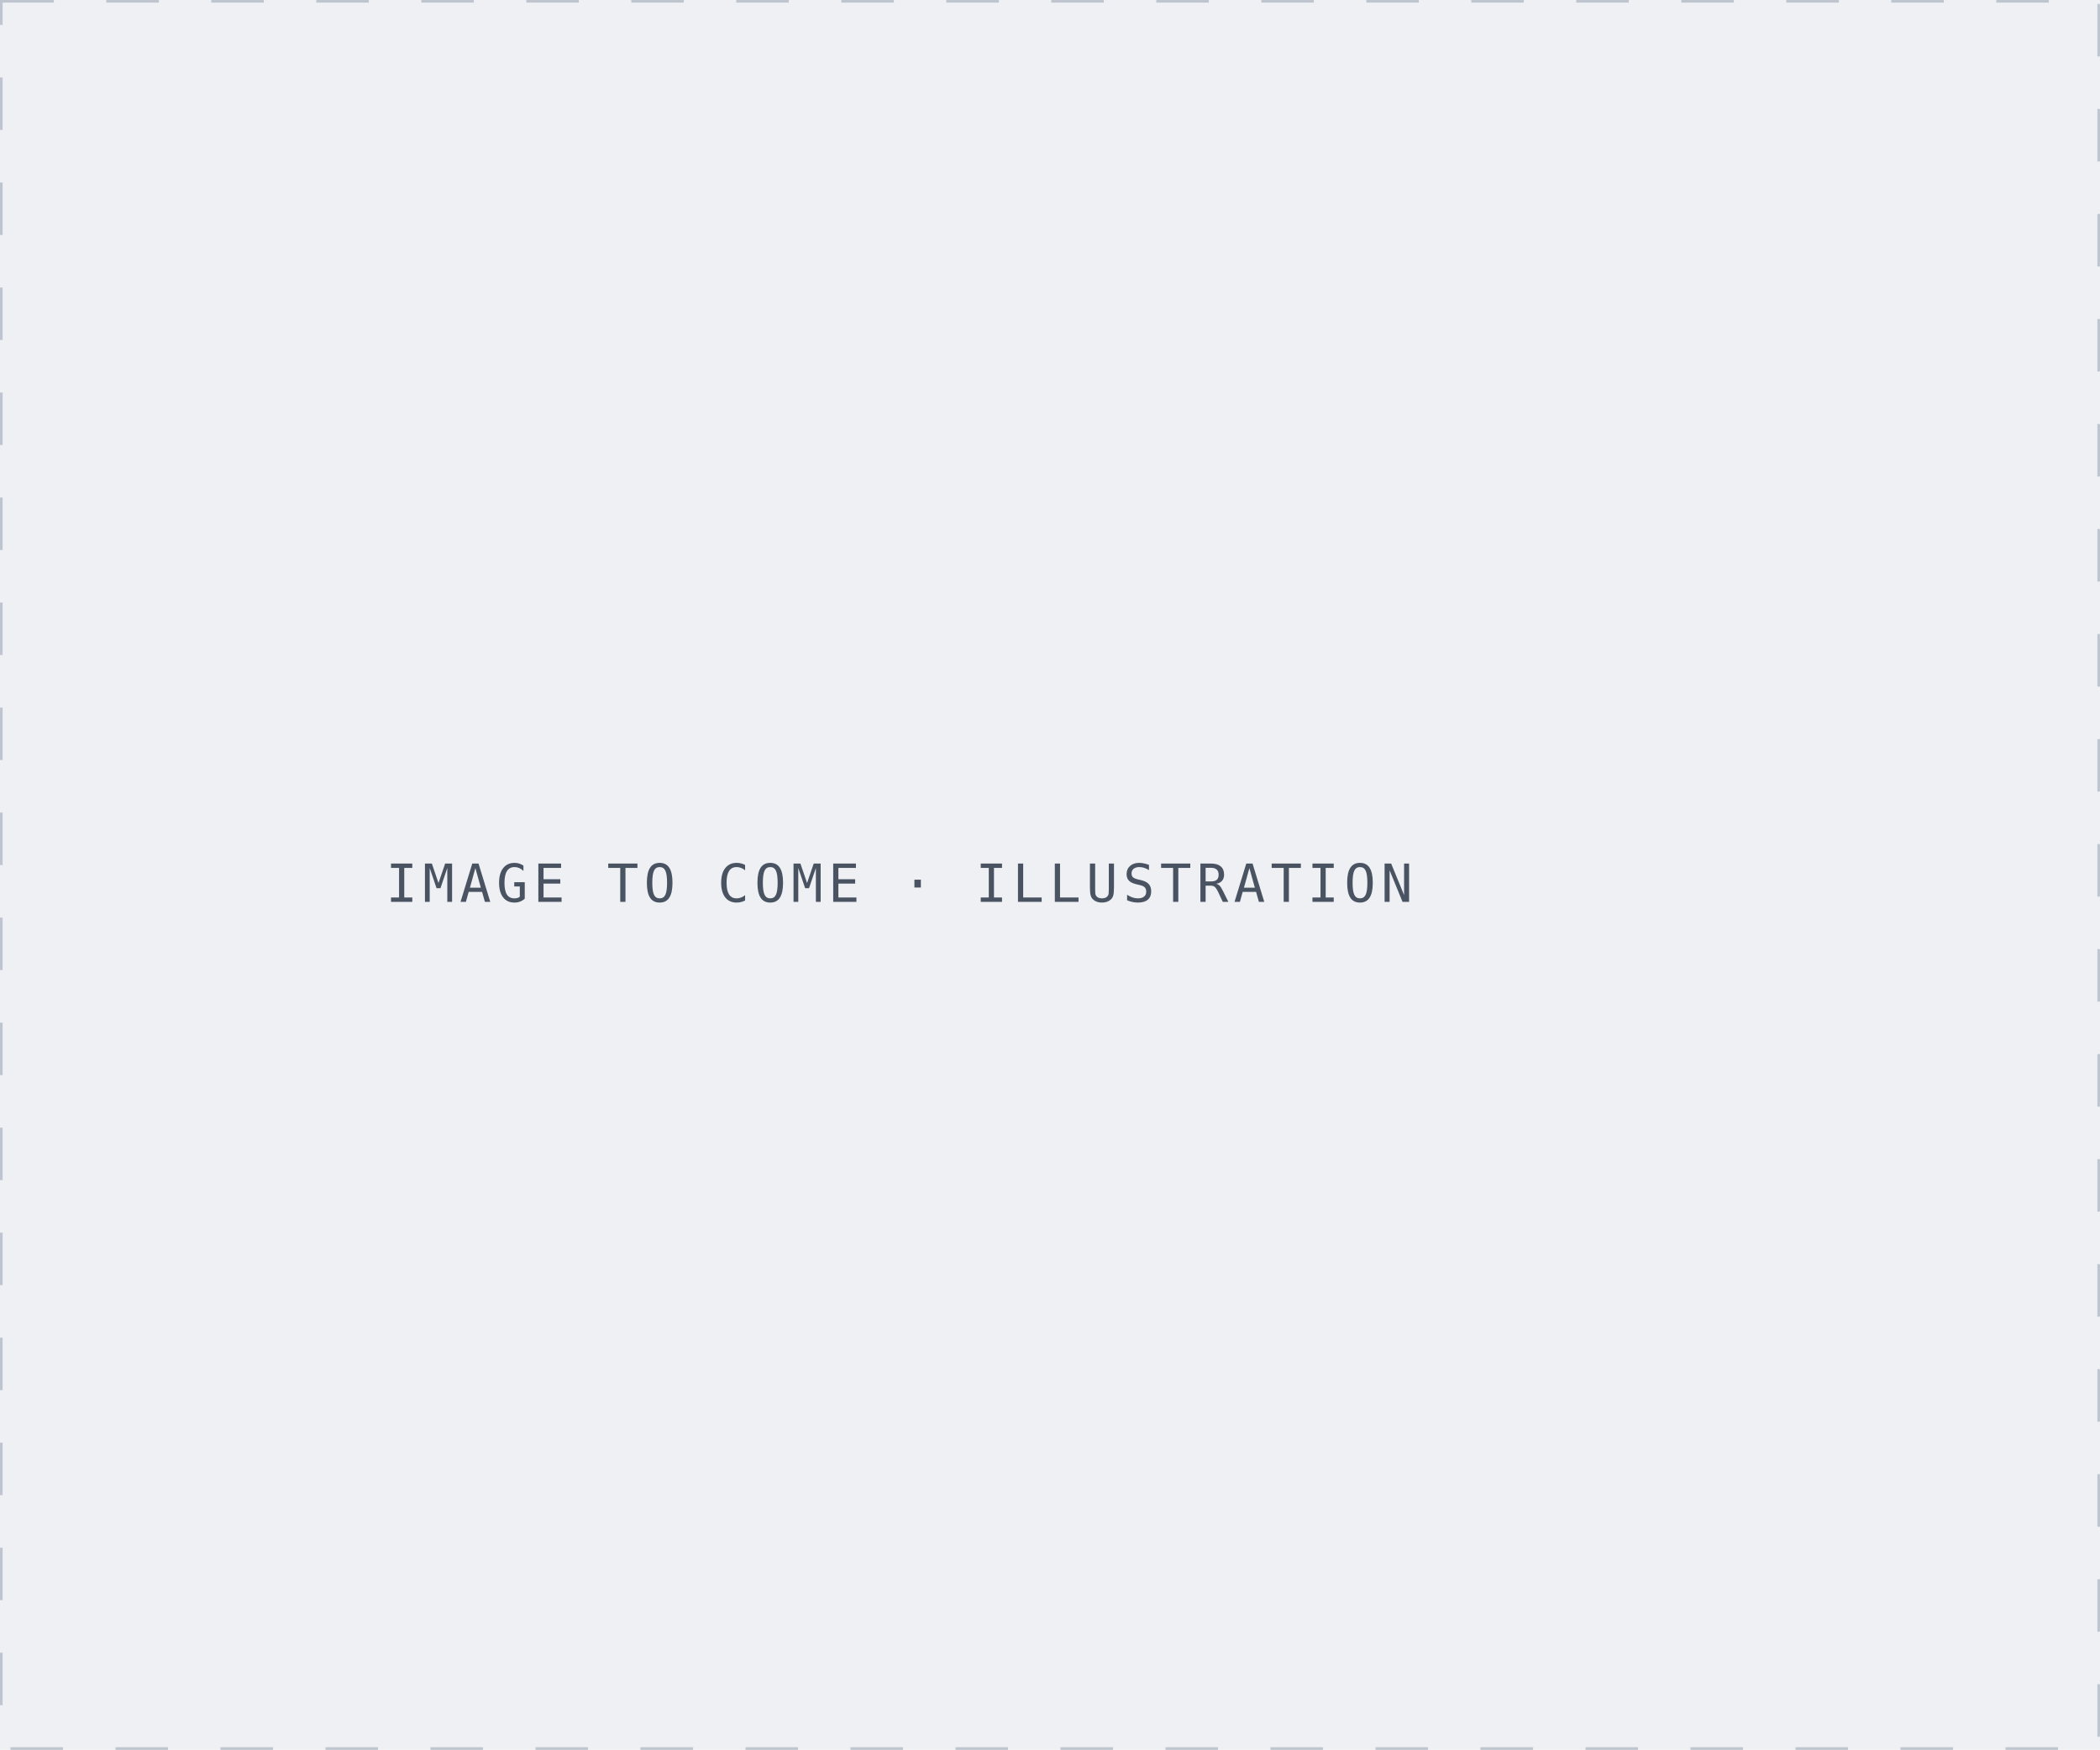
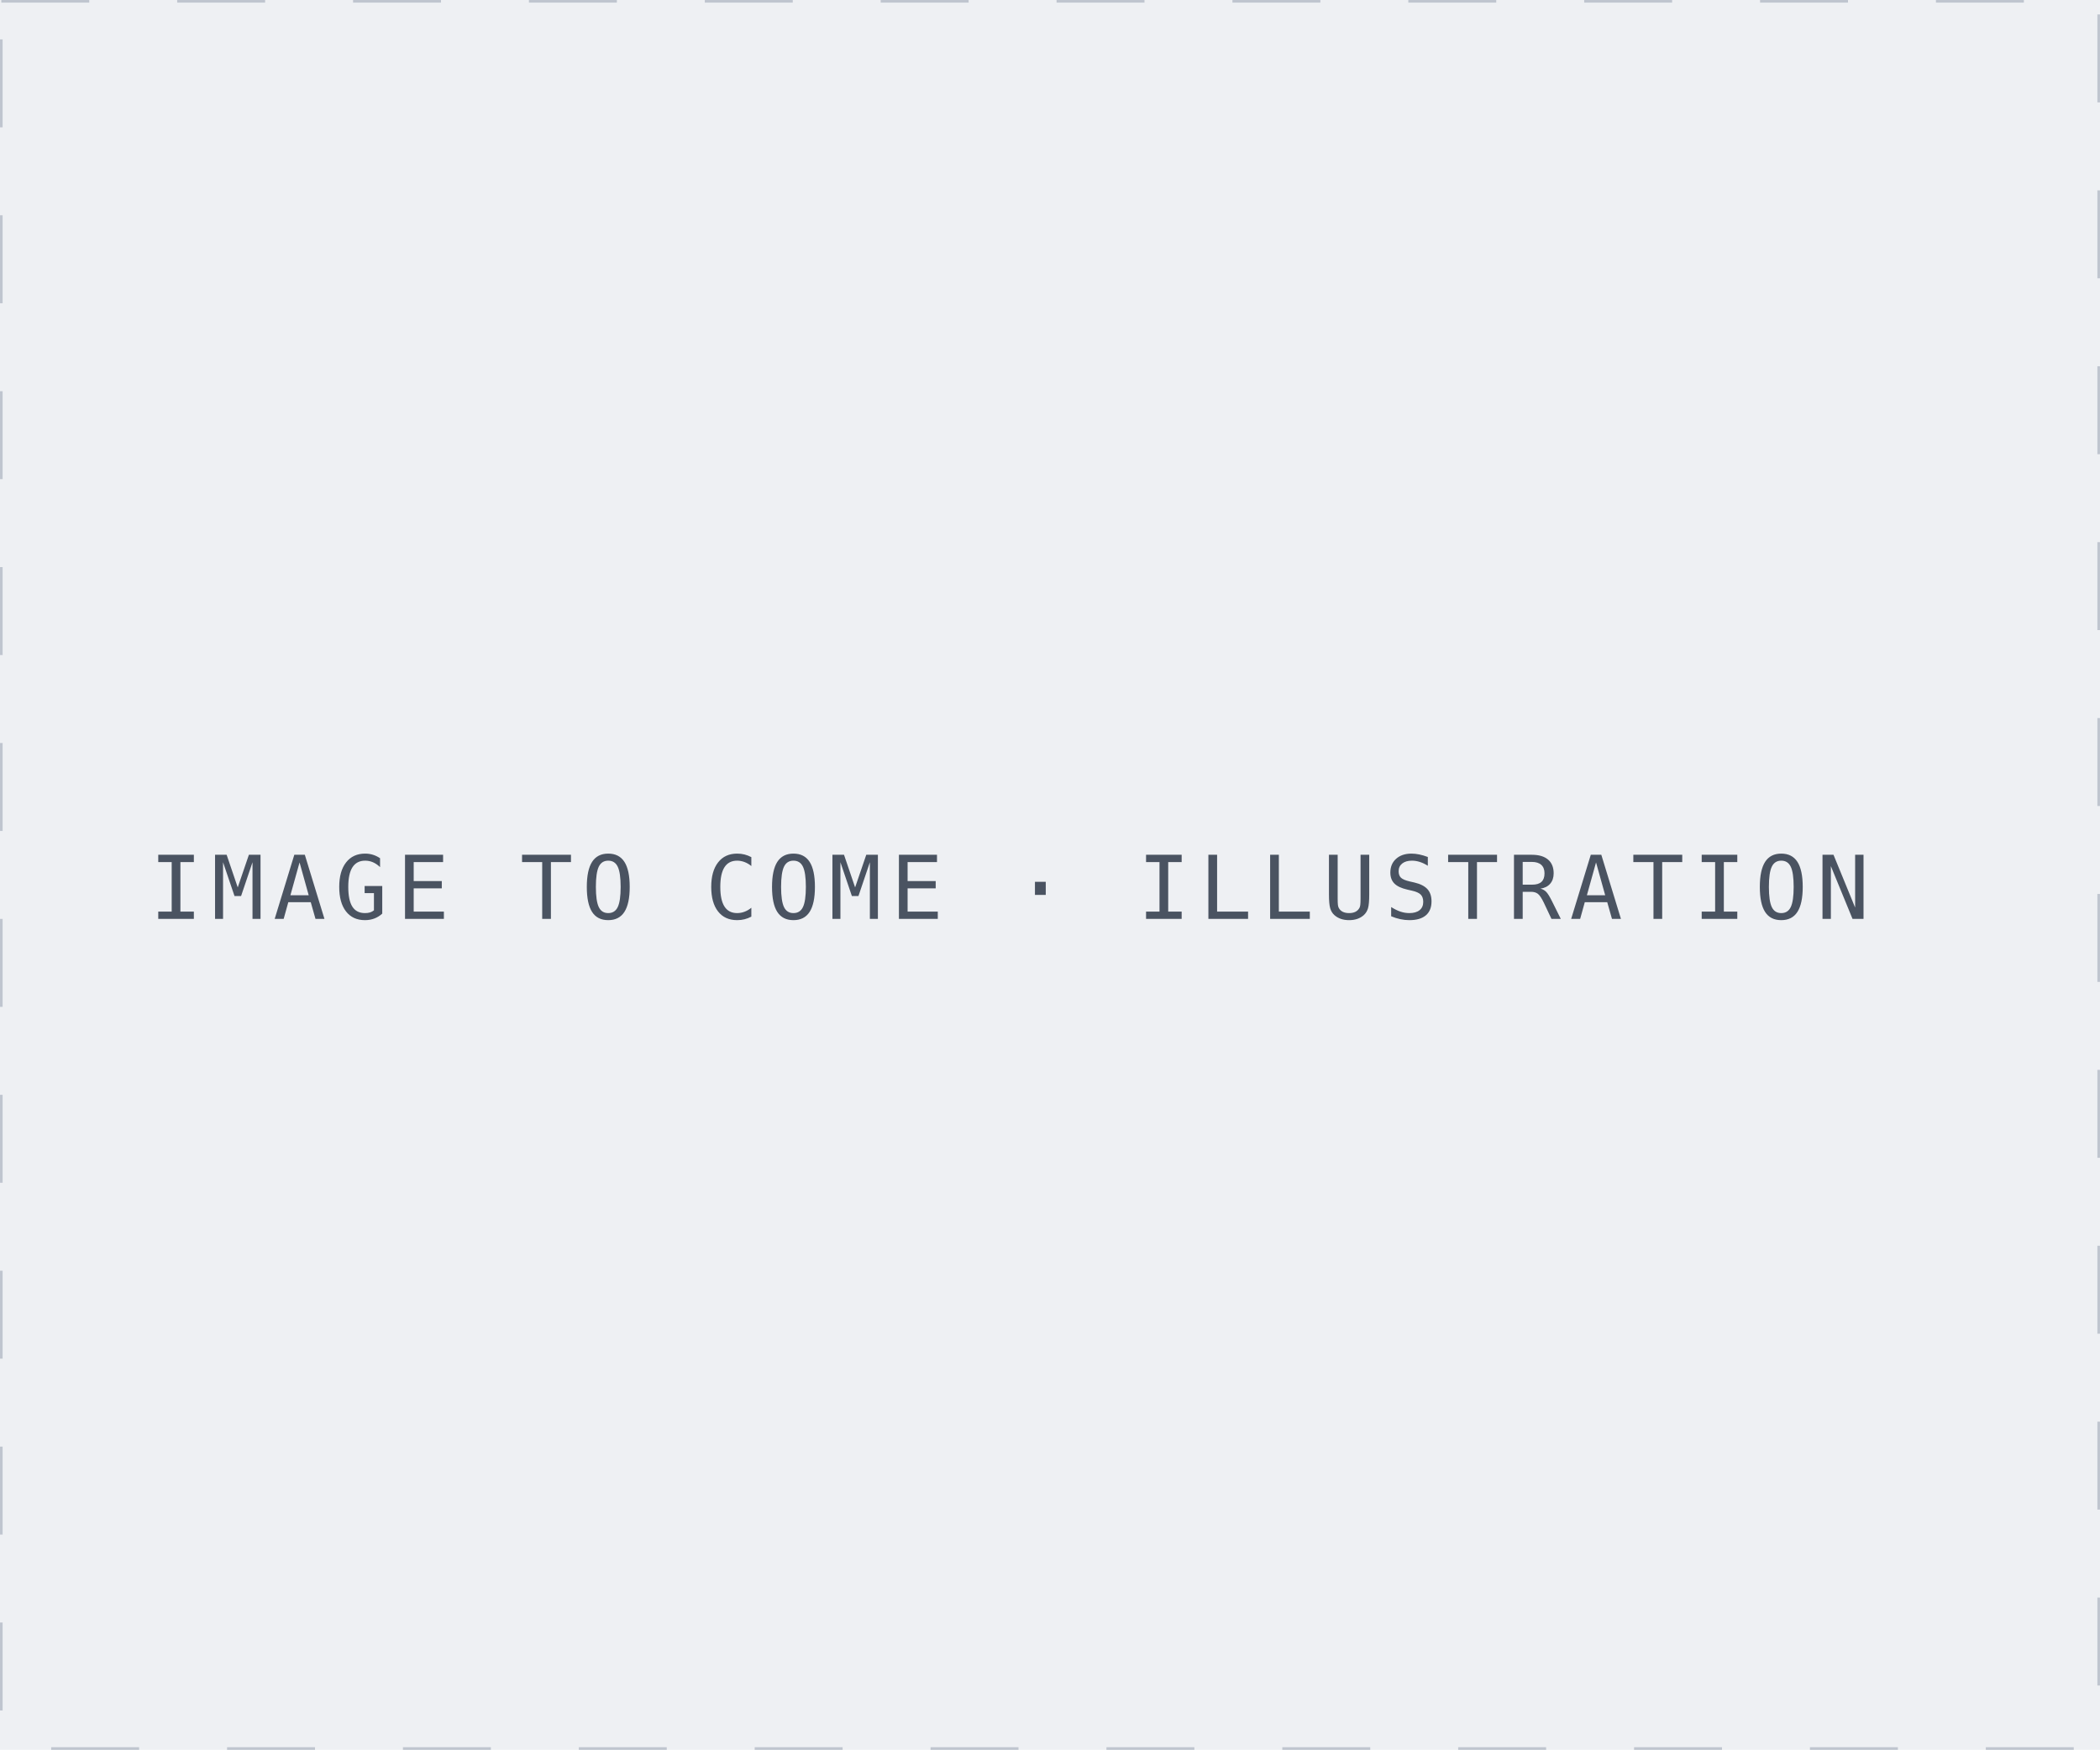
<svg xmlns="http://www.w3.org/2000/svg" viewBox="0 0 1600 1333" width="1600" height="1333" role="img" aria-label="Image to come · illustration">
  <rect width="1600" height="1333" fill="#EEF0F3" />
-   <rect x="1" y="1" width="1598" height="1331" fill="none" stroke="#BFC5CF" stroke-width="2" stroke-dasharray="40 40" />
-   <text x="294" y="687" font-family="ui-monospace, Menlo, Consolas, monospace" font-size="40" letter-spacing="4.0" fill="#4A5361">IMAGE TO COME · ILLUSTRATION</text>
-   <text x="294" y="799" font-family="system-ui, -apple-system, Segoe UI, sans-serif" font-size="51" fill="#2B323D" />
+   <rect x="1" y="1" width="1598" height="1331" fill="none" stroke="#BFC5CF" stroke-width="2" stroke-dasharray="67 67" />
+   <text x="114" y="700" font-family="ui-monospace, Menlo, Consolas, monospace" font-size="67" letter-spacing="6.7" fill="#4A5361">IMAGE TO COME · ILLUSTRATION</text>
+   <text x="114" y="898" font-family="system-ui, -apple-system, Segoe UI, sans-serif" font-size="90" fill="#2B323D" />
</svg>
